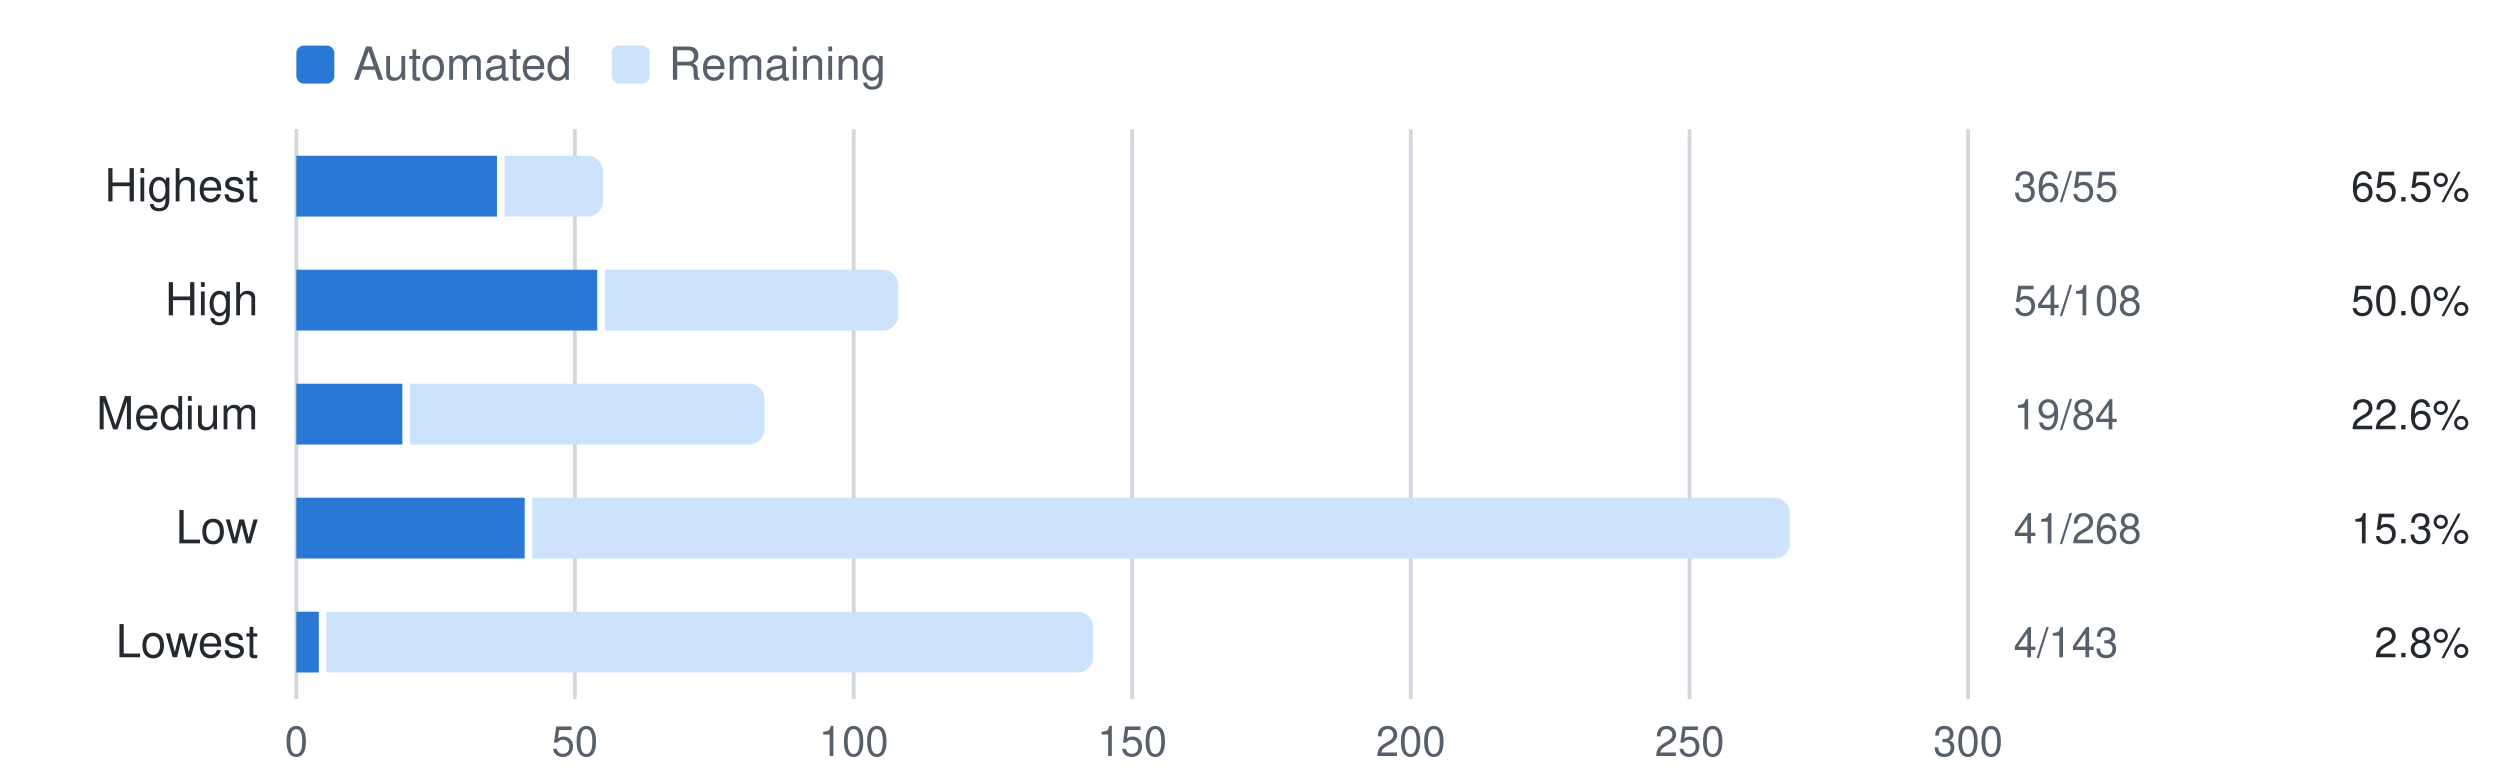
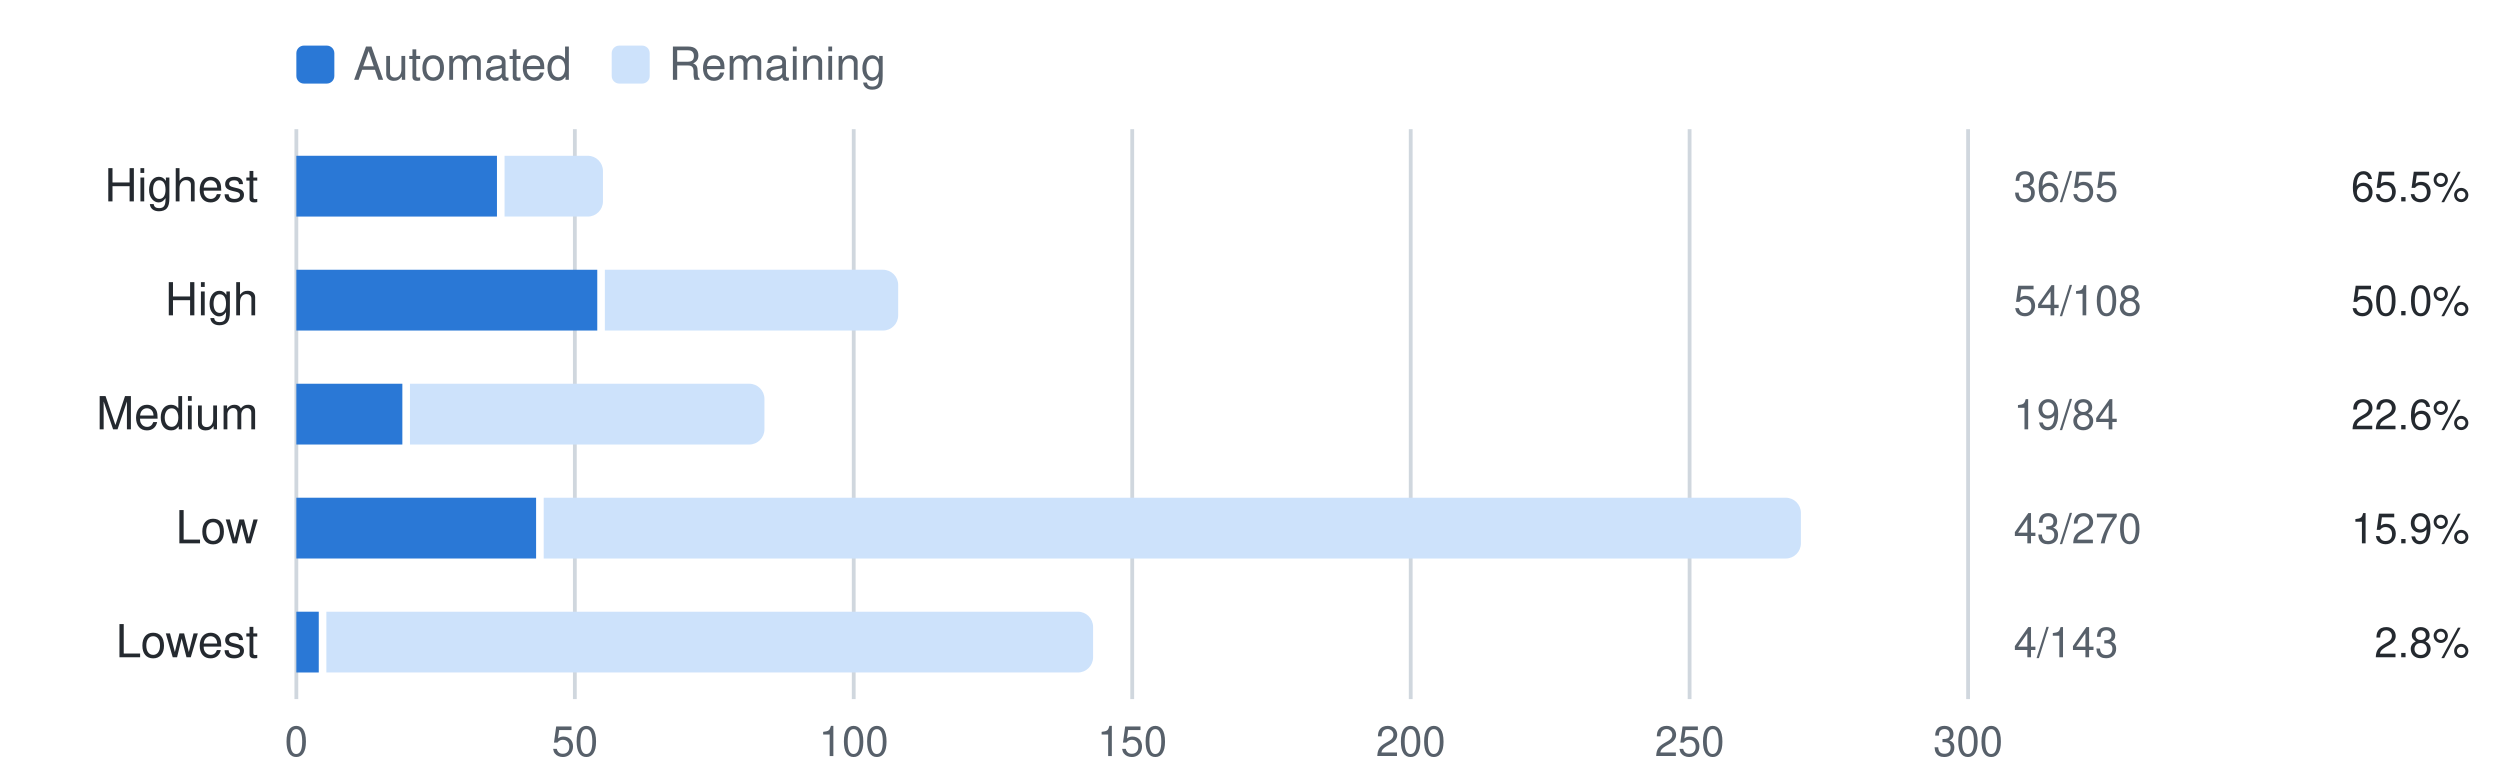
<svg xmlns="http://www.w3.org/2000/svg" width="658" height="206" viewBox="0 0 658 206" role="img" aria-label="Automated versus remaining conda CLI test cases, by priority">
  <g font-family="-apple-system,BlinkMacSystemFont,Segoe UI,Helvetica,Arial,sans-serif" font-size="12">
    <rect x="78" y="12" width="10" height="10" rx="2" fill="#2a78d6" />
    <text x="93" y="21" fill="#57606a">Automated</text>
    <rect x="161" y="12" width="10" height="10" rx="2" fill="#cde2fb" />
    <text x="176" y="21" fill="#57606a">Remaining</text>
    <line x1="78.0" y1="34" x2="78.0" y2="184" stroke="#d0d7de" stroke-width="1" />
    <text x="78.0" y="199" fill="#57606a" font-size="11" text-anchor="middle">0</text>
    <line x1="151.3" y1="34" x2="151.3" y2="184" stroke="#d0d7de" stroke-width="1" />
    <text x="151.3" y="199" fill="#57606a" font-size="11" text-anchor="middle">50</text>
    <line x1="224.7" y1="34" x2="224.7" y2="184" stroke="#d0d7de" stroke-width="1" />
    <text x="224.7" y="199" fill="#57606a" font-size="11" text-anchor="middle">100</text>
    <line x1="298.0" y1="34" x2="298.0" y2="184" stroke="#d0d7de" stroke-width="1" />
    <text x="298.0" y="199" fill="#57606a" font-size="11" text-anchor="middle">150</text>
    <line x1="371.3" y1="34" x2="371.3" y2="184" stroke="#d0d7de" stroke-width="1" />
    <text x="371.3" y="199" fill="#57606a" font-size="11" text-anchor="middle">200</text>
    <line x1="444.7" y1="34" x2="444.7" y2="184" stroke="#d0d7de" stroke-width="1" />
    <text x="444.7" y="199" fill="#57606a" font-size="11" text-anchor="middle">250</text>
    <line x1="518.0" y1="34" x2="518.0" y2="184" stroke="#d0d7de" stroke-width="1" />
    <text x="518.0" y="199" fill="#57606a" font-size="11" text-anchor="middle">300</text>
    <text x="68" y="53.0" fill="#24292f" text-anchor="end">Highest</text>
    <path d="M78.0,41.0h52.8v16.0h-52.8z" fill="#2a78d6" />
    <path d="M132.8,41.0H154.7A4,4 0 0 1 158.7,45.0V53.0A4,4 0 0 1 154.7,57.0H132.8z" fill="#cde2fb" />
    <text x="530" y="53.0" fill="#57606a" font-size="11">36/55</text>
    <text x="650" y="53.0" fill="#24292f" font-size="11" text-anchor="end">65.5%</text>
    <text x="68" y="83.0" fill="#24292f" text-anchor="end">High</text>
    <path d="M78.0,71.0h79.2v16.0h-79.2z" fill="#2a78d6" />
    <path d="M159.2,71.0H232.4A4,4 0 0 1 236.4,75.0V83.0A4,4 0 0 1 232.4,87.0H159.2z" fill="#cde2fb" />
    <text x="530" y="83.0" fill="#57606a" font-size="11">54/108</text>
    <text x="650" y="83.0" fill="#24292f" font-size="11" text-anchor="end">50.0%</text>
    <text x="68" y="113.0" fill="#24292f" text-anchor="end">Medium</text>
    <path d="M78.0,101.0h27.9v16.0h-27.9z" fill="#2a78d6" />
    <path d="M107.9,101.0H197.2A4,4 0 0 1 201.2,105.0V113.0A4,4 0 0 1 197.2,117.0H107.9z" fill="#cde2fb" />
    <text x="530" y="113.0" fill="#57606a" font-size="11">19/84</text>
    <text x="650" y="113.0" fill="#24292f" font-size="11" text-anchor="end">22.6%</text>
    <text x="68" y="143.0" fill="#24292f" text-anchor="end">Low</text>
-     <path d="M78.0,131.0h60.1v16.0h-60.1z" fill="#2a78d6" />
-     <path d="M140.1,131.0H467.1A4,4 0 0 1 471.1,135.0V143.0A4,4 0 0 1 467.1,147.0H140.1z" fill="#cde2fb" />
-     <text x="530" y="143.0" fill="#57606a" font-size="11">41/268</text>
-     <text x="650" y="143.0" fill="#24292f" font-size="11" text-anchor="end">15.3%</text>
+     <path d="M78.0,131.0h63.1v16.0h-63.1z" fill="#2a78d6" />
+     <path d="M143.1,131.0H470.0A4,4 0 0 1 474.0,135.0V143.0A4,4 0 0 1 470.0,147.0H143.1z" fill="#cde2fb" />
+     <text x="530" y="143.0" fill="#57606a" font-size="11">43/270</text>
+     <text x="650" y="143.0" fill="#24292f" font-size="11" text-anchor="end">15.9%</text>
    <text x="68" y="173.0" fill="#24292f" text-anchor="end">Lowest</text>
    <path d="M78.0,161.0h5.9v16.0h-5.9z" fill="#2a78d6" />
    <path d="M85.9,161.0H283.7A4,4 0 0 1 287.7,165.0V173.0A4,4 0 0 1 283.7,177.0H85.9z" fill="#cde2fb" />
    <text x="530" y="173.0" fill="#57606a" font-size="11">4/143</text>
    <text x="650" y="173.0" fill="#24292f" font-size="11" text-anchor="end">2.8%</text>
  </g>
</svg>
